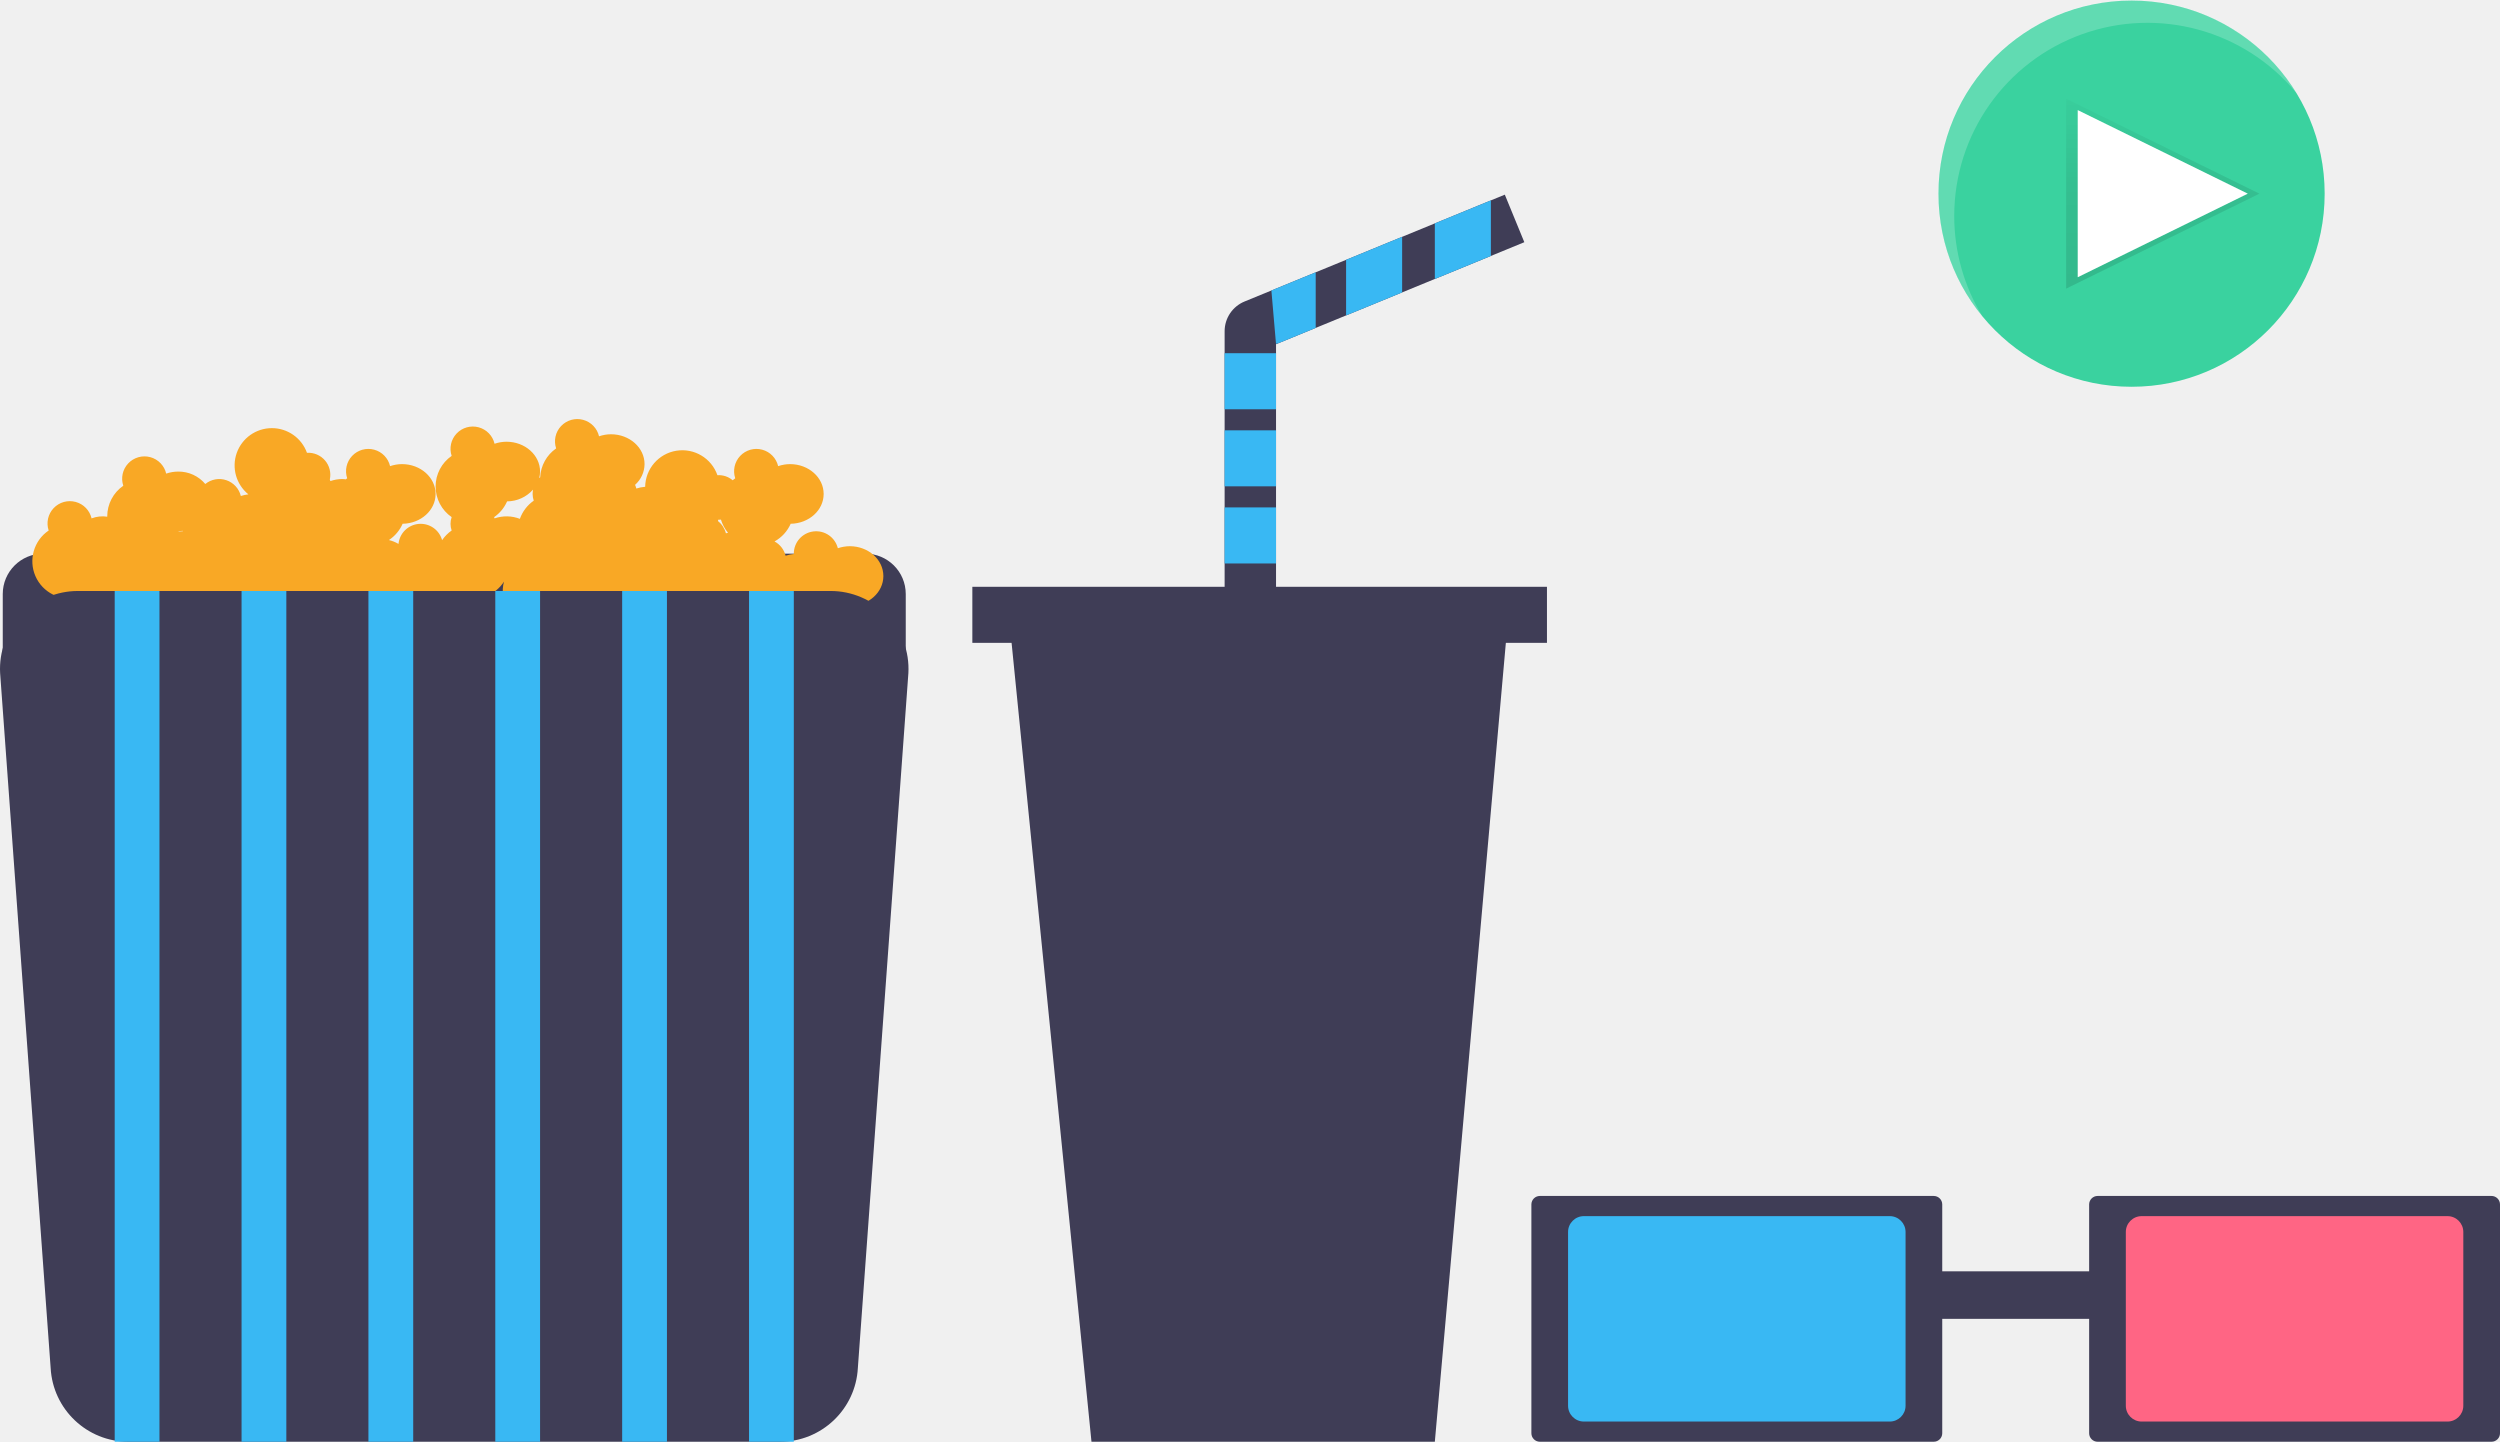
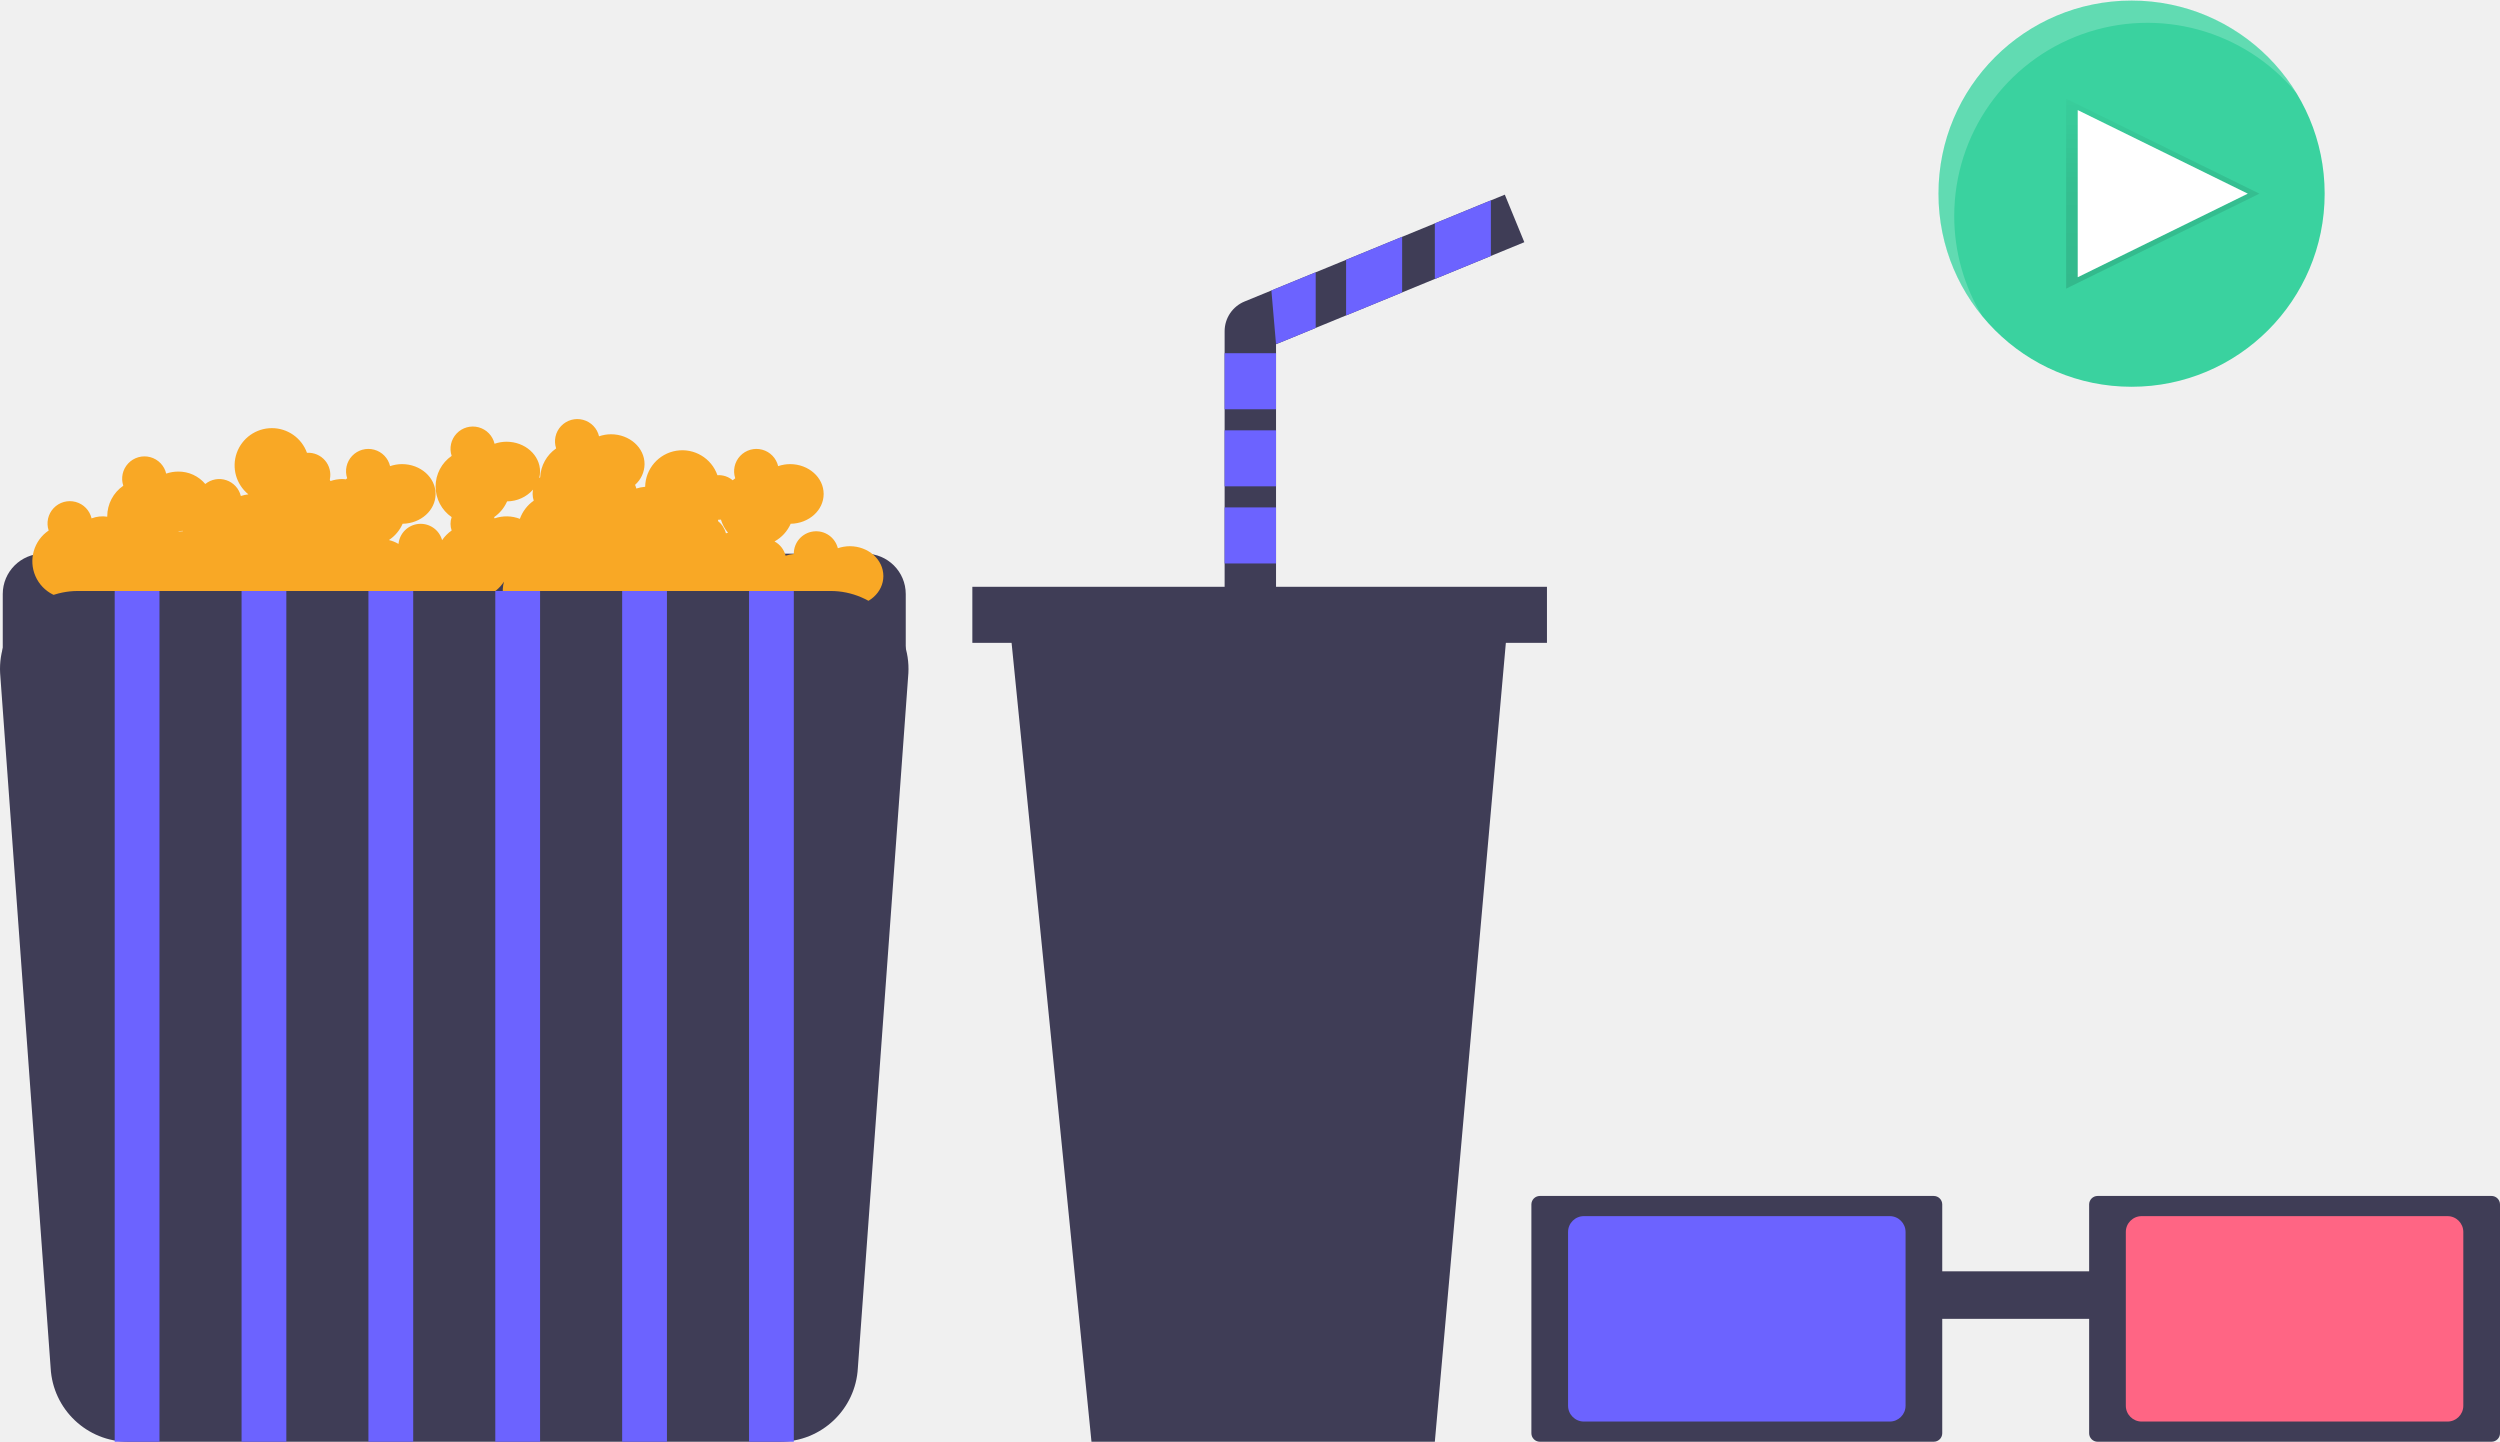
<svg xmlns="http://www.w3.org/2000/svg" id="f89af28b-111d-4872-814f-cbbc169855b4" data-name="Layer 1" width="867.108" height="500.057" viewBox="0 0 867.108 500.057">
  <defs>
    <clipPath id="a1708186-1525-433e-878d-7c35f03ac629" transform="translate(-166.4459 -199.9717)">
      <path d="M695.148,283.978l-6.77-16.49-90.27,37.06a11.15,11.15,0,0,0-6.91,10.31v97.53h17.83v-93.03Z" fill="none" />
    </clipPath>
    <linearGradient id="feb2277d-7772-4d61-b1af-dc7db61f73e8" x1="916.588" y1="601.918" x2="916.588" y2="667.798" gradientTransform="matrix(1, 0, 0, -1, -166.4459, 702.0283)" gradientUnits="userSpaceOnUse">
      <stop offset="0" stop-opacity="0.12" />
      <stop offset="0.55" stop-opacity="0.09" />
      <stop offset="1" stop-opacity="0.02" />
    </linearGradient>
  </defs>
  <path d="M14.955,192.036H300.153a14,14,0,0,1,14,14v22.238a0,0,0,0,1,0,0H.955a0,0,0,0,1,0,0V206.036A14,14,0,0,1,14.955,192.036Z" fill="#3f3d56" />
  <path d="M461.186,389.419a12.842,12.842,0,0,0-4.139.705,7.751,7.751,0,0,0-15.274,1.884c0,.039.01.075.01.113a13.309,13.309,0,0,0-2.856.592,7.794,7.794,0,0,0-3.839-4.946,12.986,12.986,0,0,0,5.601-6.131c6.333-.103,11.436-4.681,11.436-10.335,0-5.718-5.215-10.354-11.648-10.354a12.842,12.842,0,0,0-4.139.705,7.74,7.74,0,1,0-14.881,4.206c-.309.215-.598.457-.887.698a7.35,7.35,0,0,0-5.293-1.762,12.891,12.891,0,0,0-25.064,4.014,13.248,13.248,0,0,0-3.055.609,7.764,7.764,0,0,0-.446-1.277,9.727,9.727,0,0,0,3.292-7.193c0-5.718-5.215-10.354-11.648-10.354a12.842,12.842,0,0,0-4.139.705,7.74,7.74,0,1,0-14.881,4.206,12.909,12.909,0,0,0-5.532,10.015c-.109.097-.235.176-.339.279a9.222,9.222,0,0,0,.301-2.263c0-5.718-5.215-10.354-11.648-10.354a12.842,12.842,0,0,0-4.139.705,7.74,7.74,0,1,0-14.881,4.206,12.908,12.908,0,0,0,0,21.239,7.059,7.059,0,0,0,0,4.645,13.069,13.069,0,0,0-3.312,3.344,7.717,7.717,0,0,0-15.12,1.307,12.332,12.332,0,0,0-3.328-1.344A13.011,13.011,0,0,0,306.093,381.635c6.333-.103,11.436-4.681,11.436-10.335,0-5.718-5.215-10.354-11.648-10.354a12.842,12.842,0,0,0-4.139.705,7.74,7.74,0,1,0-14.881,4.206c-.166.115-.316.251-.476.374-.404-.038-.796-.109-1.211-.109a12.842,12.842,0,0,0-4.139.705c-.049-.195-.13-.376-.193-.566a7.628,7.628,0,0,0-7.926-9.234,12.93,12.93,0,1,0-20.321,14.406,13.392,13.392,0,0,0-2.621.571A7.695,7.695,0,0,0,237.648,367.842a12.103,12.103,0,0,0-9.419-4.307,12.842,12.842,0,0,0-4.139.705,7.74,7.74,0,1,0-14.881,4.206,12.914,12.914,0,0,0-5.57,10.619c0,.04.012.077.012.117a10.736,10.736,0,0,0-5.445.588,7.74,7.74,0,1,0-14.881,4.206,12.889,12.889,0,0,0,10.187,23.217,12.896,12.896,0,0,0,24.367,3.31,12.899,12.899,0,0,0,23.504-.397,12.879,12.879,0,0,0,4.457-.863,12.896,12.896,0,0,0,24.015.863,12.661,12.661,0,0,0,5.429-1.343,12.883,12.883,0,0,0,23.044-1.245,13.048,13.048,0,0,0,2.07-.217,12.929,12.929,0,0,0,23.815.217,12.882,12.882,0,0,0,3.008-.444,12.618,12.618,0,0,0,14.015-5.352,12.936,12.936,0,0,0,24.392,8.384,12.662,12.662,0,0,0,5.429-1.343,12.883,12.883,0,0,0,23.044-1.245,12.661,12.661,0,0,0,5.429-1.343,12.807,12.807,0,0,0,19.187,3.719,12.887,12.887,0,0,0,23.053,5.346,12.854,12.854,0,0,0,19.63-5.133c6.333-.103,11.436-4.681,11.436-10.335C472.834,394.055,467.619,389.419,461.186,389.419ZM229.838,384.077c-.014.062-.023.126-.036.189-.094-.003-.184-.024-.279-.024a7.708,7.708,0,0,0-1.153.116c.021-.047.051-.088.071-.135A12.888,12.888,0,0,0,229.838,384.077Zm108.141-4.307c-.038-.151-.102-.289-.149-.436a13.005,13.005,0,0,0,4.5-5.464,12.117,12.117,0,0,0,8.999-4.075,7.789,7.789,0,0,0-.152,1.506,7.68,7.68,0,0,0,.393,2.323,12.99,12.99,0,0,0-4.812,6.308,12.702,12.702,0,0,0-8.78-.161Zm77.524.965c-.005-.159.015-.322.004-.48a7.727,7.727,0,0,0,.986-.067,12.829,12.829,0,0,0,2.466,4.568c-.244.069-.502.11-.74.191A7.806,7.806,0,0,0,415.503,380.735Z" transform="translate(-166.4459 -199.9717)" fill="#f9a825" />
  <path d="M193.475,404.95a27.026,27.026,0,0,0-26.989,28.478l17.527,241.02a27.024,27.024,0,0,0,26.989,25.581H436.998a27.024,27.024,0,0,0,26.989-25.581l17.527-241.02a27.026,27.026,0,0,0-26.989-28.478Z" transform="translate(-166.4459 -199.9717)" fill="#3f3d56" />
-   <rect x="39.781" y="204.978" width="15.53" height="295.079" fill="#39b8f3" />
-   <rect x="83.784" y="204.978" width="15.53" height="295.079" fill="#39b8f3" />
-   <rect x="127.787" y="204.978" width="15.53" height="295.079" fill="#39b8f3" />
-   <rect x="171.79" y="204.978" width="15.53" height="295.079" fill="#39b8f3" />
-   <rect x="215.793" y="204.978" width="15.53" height="295.079" fill="#39b8f3" />
-   <rect x="259.796" y="204.978" width="15.53" height="295.079" fill="#39b8f3" />
+   <rect x="39.781" y="204.978" width="15.53" height="295.079" fill="#6c63ff" />
+   <rect x="83.784" y="204.978" width="15.53" height="295.079" fill="#6c63ff" />
+   <rect x="127.787" y="204.978" width="15.53" height="295.079" fill="#6c63ff" />
+   <rect x="171.79" y="204.978" width="15.53" height="295.079" fill="#6c63ff" />
+   <rect x="215.793" y="204.978" width="15.53" height="295.079" fill="#6c63ff" />
+   <rect x="259.796" y="204.978" width="15.53" height="295.079" fill="#6c63ff" />
  <path id="a971f948-84ae-4583-a462-a09341ab7c50" data-name="2572ddba-42e8-4159-9036-35cbff74dfb7" d="M695.148,283.978l-6.77-16.49-90.27,37.06a11.15,11.15,0,0,0-6.91,10.31v97.53h17.83v-93.03Z" transform="translate(-166.4459 -199.9717)" fill="#3f3d56" />
  <g clip-path="url(#a1708186-1525-433e-878d-7c35f03ac629)">
-     <rect x="497.662" y="49.597" width="19.44" height="61.57" fill="#39b8f3" />
-     <rect x="466.882" y="62.557" width="19.44" height="61.57" fill="#39b8f3" />
-     <polygon points="456.342 115.217 442.572 119.267 436.902 53.647 456.342 53.647 456.342 115.217" fill="#39b8f3" />
-     <rect x="406.112" y="122.507" width="61.57" height="19.44" fill="#39b8f3" />
-     <rect x="406.122" y="149.247" width="61.57" height="19.44" fill="#39b8f3" />
-     <rect x="406.112" y="175.987" width="61.57" height="19.44" fill="#39b8f3" />
+     <rect x="497.662" y="49.597" width="19.44" height="61.57" fill="#6c63ff" />
+     <rect x="466.882" y="62.557" width="19.44" height="61.57" fill="#6c63ff" />
+     <polygon points="456.342 115.217 442.572 119.267 436.902 53.647 456.342 53.647 456.342 115.217" fill="#6c63ff" />
+     <rect x="406.112" y="122.507" width="61.57" height="19.44" fill="#6c63ff" />
+     <rect x="406.122" y="149.247" width="61.57" height="19.44" fill="#6c63ff" />
+     <rect x="406.112" y="175.987" width="61.57" height="19.44" fill="#6c63ff" />
  </g>
  <polygon points="497.662 500.057 378.572 500.057 349.402 208.387 523.592 208.387 497.662 500.057" fill="#3f3d56" />
  <rect x="337.252" y="203.527" width="199.3" height="19.44" fill="#3f3d56" />
  <circle cx="739.312" cy="67.17" r="66.98" fill="#3ad29f" />
  <polygon points="783.662 67.17 716.622 100.11 716.622 67.17 716.622 34.23 783.662 67.17" fill="url(#feb2277d-7772-4d61-b1af-dc7db61f73e8)" />
  <polygon points="779.632 67.17 720.642 96.16 720.642 67.17 720.642 38.18 779.632 67.17" fill="#fff" />
  <path d="M844.258,274.832a67,67,0,0,1,118.62-42.66,67,67,0,1,0-108.77,77.64A66.66,66.66,0,0,1,844.258,274.832Z" transform="translate(-166.4459 -199.9717)" fill="#fff" opacity="0.2" style="isolation:isolate" />
  <path d="M893.994,614.78a2.949,2.949,0,0,0-2.947,2.944v79.36a2.949,2.949,0,0,0,2.947,2.944h136.614a2.949,2.949,0,0,0,2.947-2.944v-79.36a2.949,2.949,0,0,0-2.947-2.944Z" transform="translate(-166.4459 -199.9717)" fill="#3f3d56" />
  <path d="M909.261,621.779a5.494,5.494,0,0,0-5.488,5.488v60.275a5.494,5.494,0,0,0,5.488,5.488h106.08a5.494,5.494,0,0,0,5.488-5.488V627.267a5.494,5.494,0,0,0-5.488-5.488Z" transform="translate(-166.4459 -199.9717)" fill="#ff6584" />
  <rect x="657.922" y="440.95" width="71.162" height="16.483" fill="#3f3d56" />
  <path d="M700.539,614.78a2.949,2.949,0,0,0-2.944,2.944v79.36a2.949,2.949,0,0,0,2.944,2.944h136.616a2.949,2.949,0,0,0,2.944-2.944v-79.36a2.949,2.949,0,0,0-2.944-2.944Z" transform="translate(-166.4459 -199.9717)" fill="#3f3d56" />
-   <path d="M715.809,621.779a5.495,5.495,0,0,0-5.491,5.488v60.275a5.495,5.495,0,0,0,5.491,5.488H821.886a5.495,5.495,0,0,0,5.491-5.488V627.267a5.495,5.495,0,0,0-5.491-5.488Z" transform="translate(-166.4459 -199.9717)" fill="#39b8f3" />
+   <path d="M715.809,621.779a5.495,5.495,0,0,0-5.491,5.488v60.275a5.495,5.495,0,0,0,5.491,5.488H821.886a5.495,5.495,0,0,0,5.491-5.488V627.267a5.495,5.495,0,0,0-5.491-5.488Z" transform="translate(-166.4459 -199.9717)" fill="#6c63ff" />
</svg>
